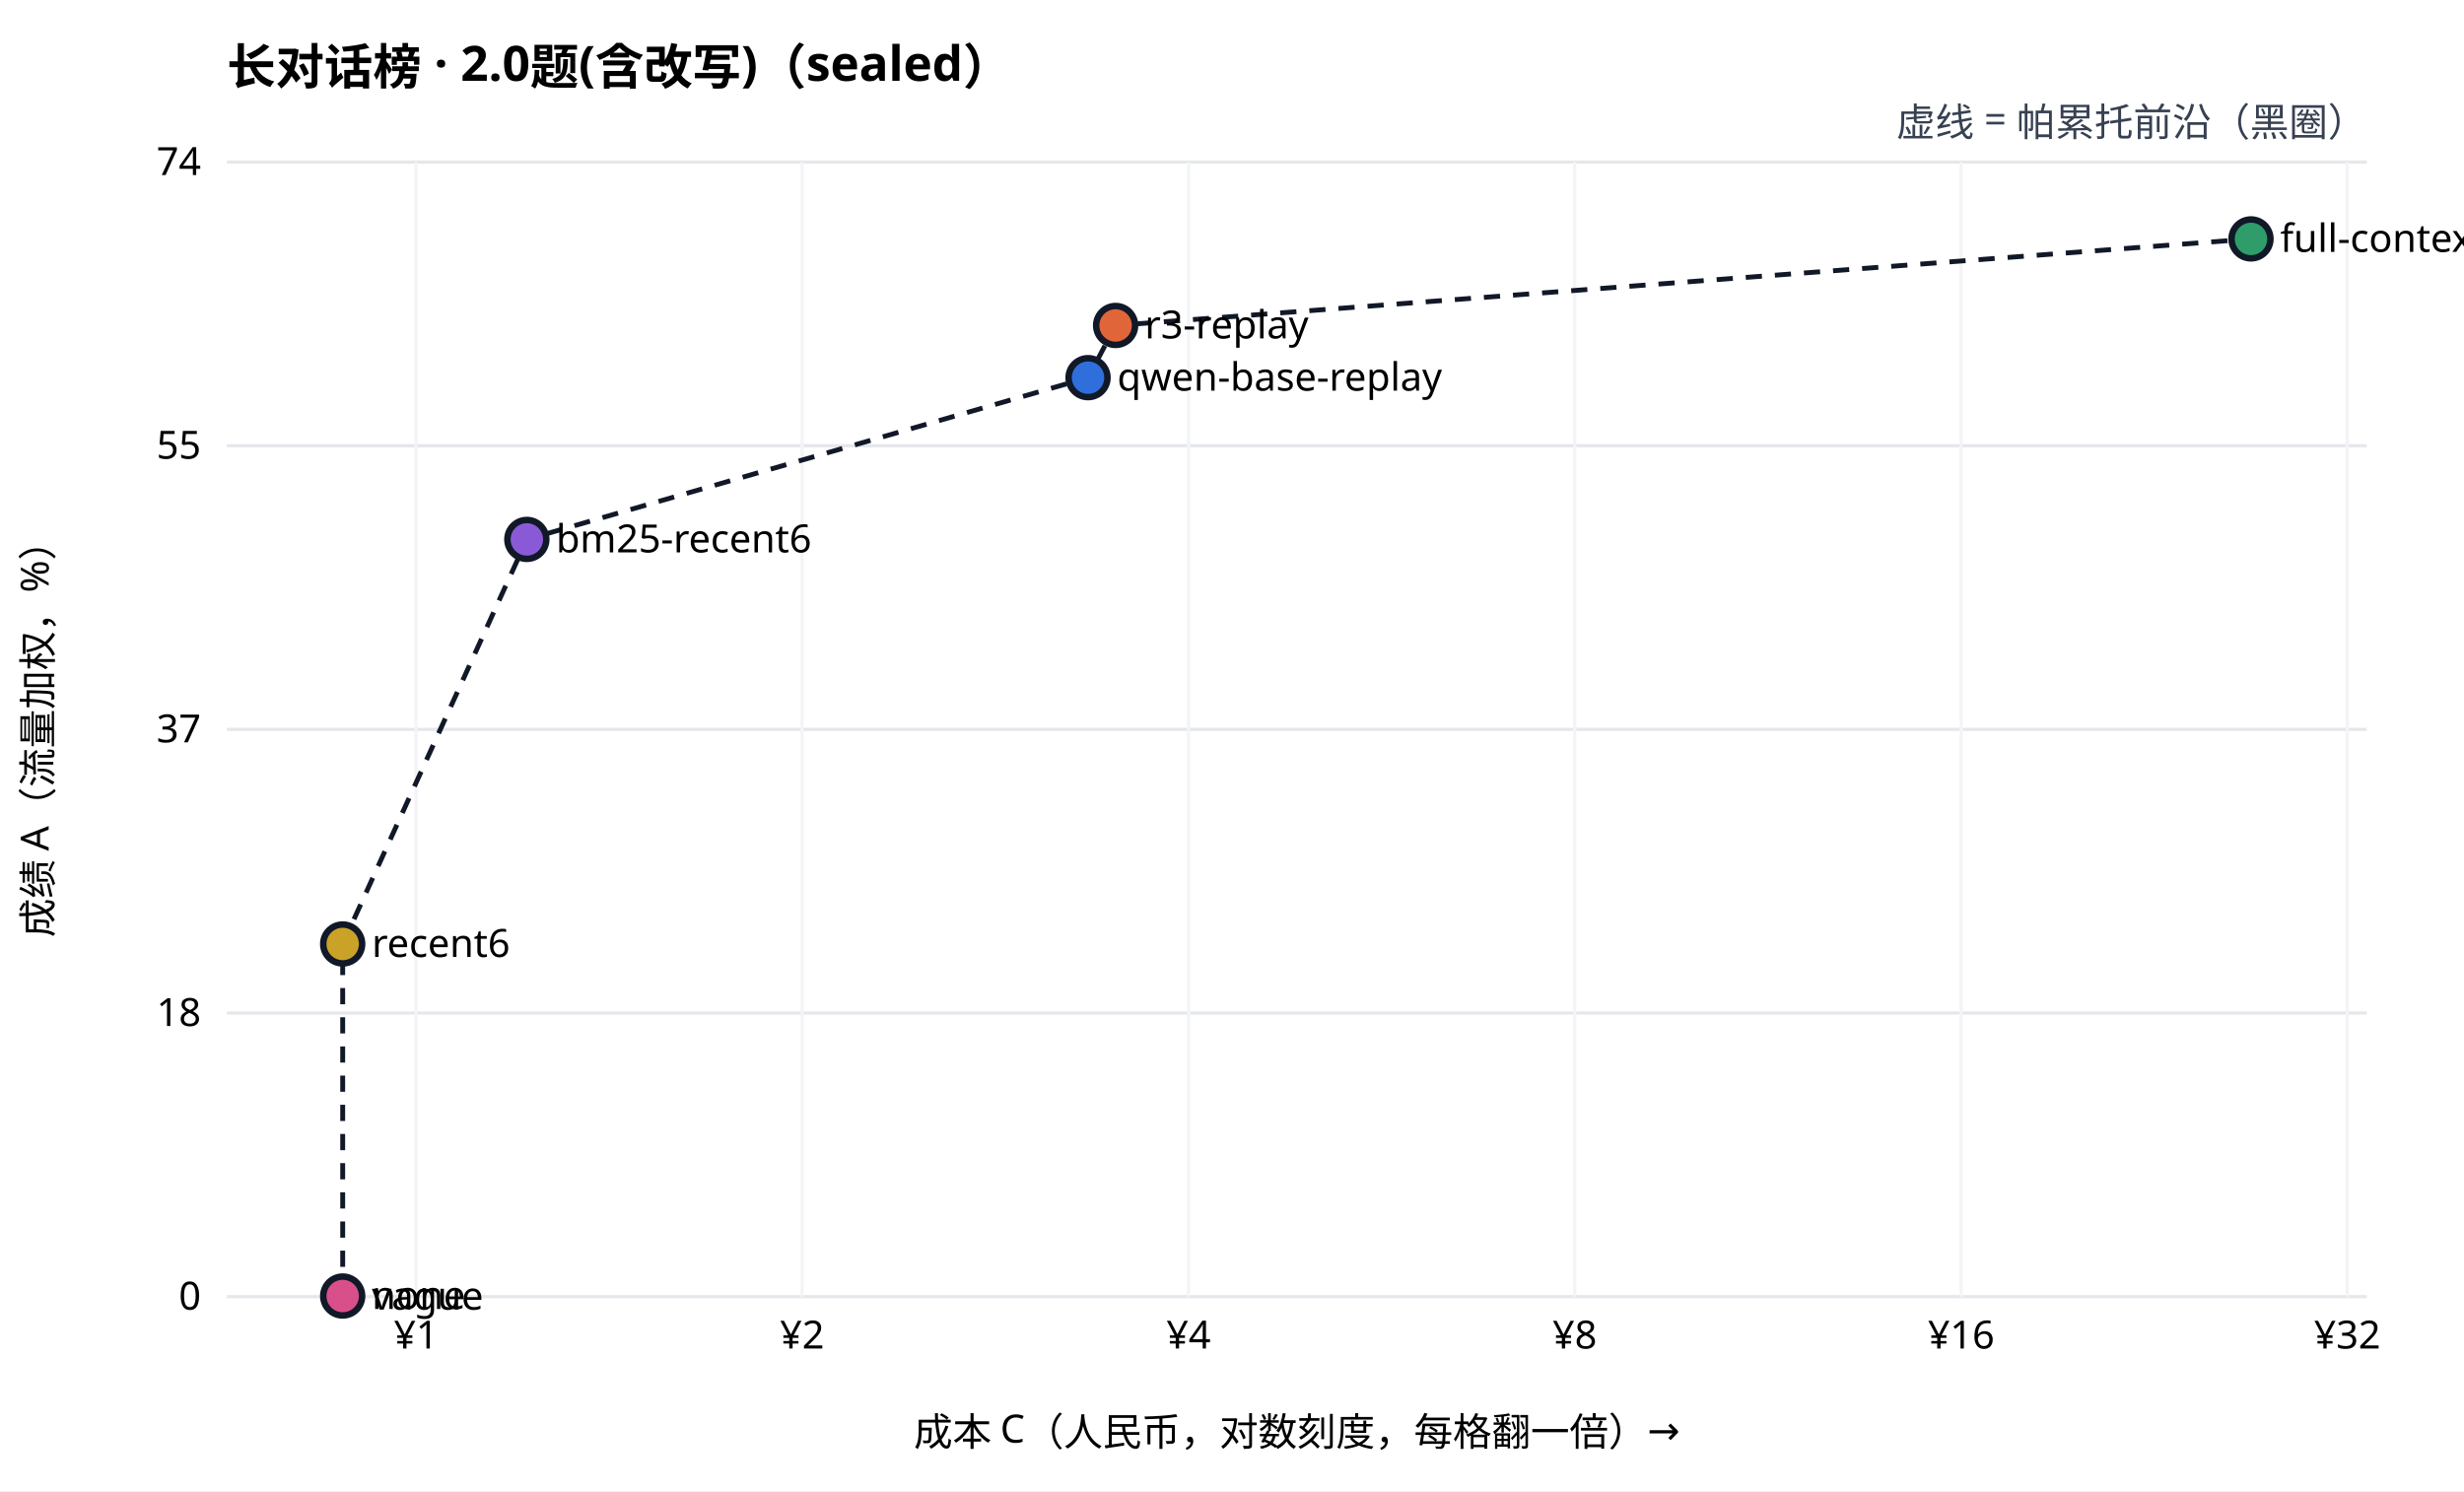
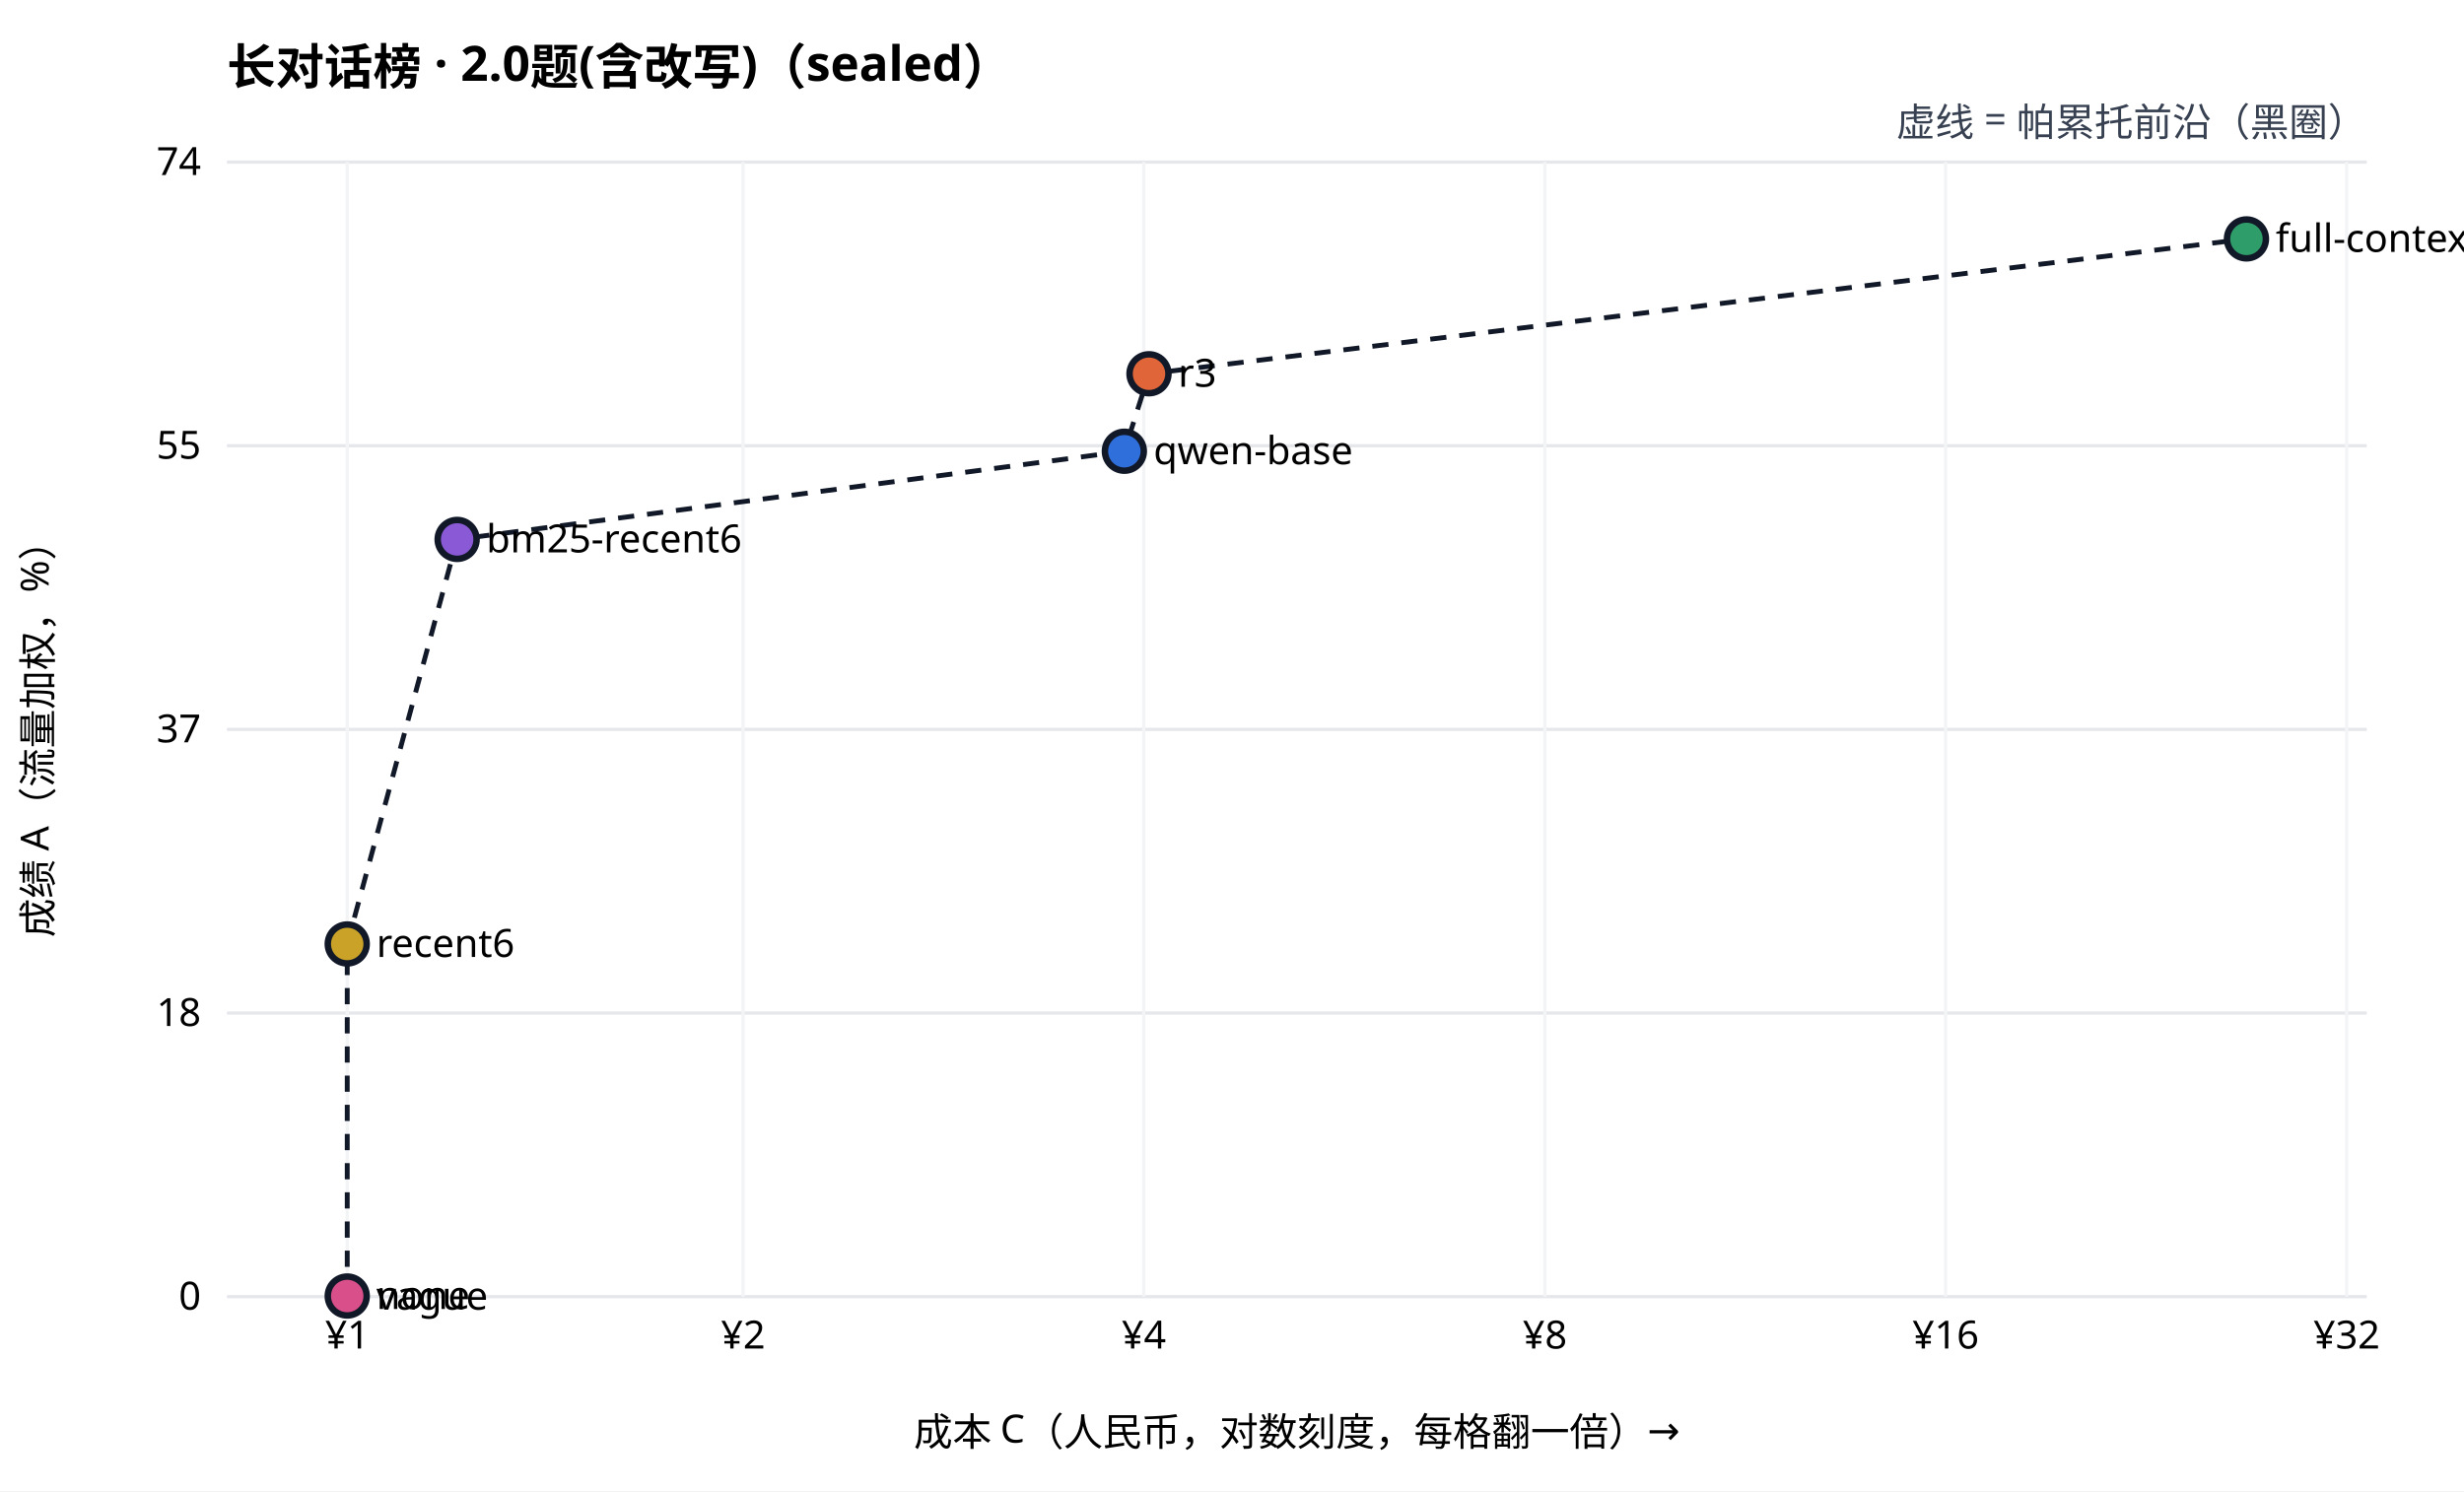
<svg xmlns="http://www.w3.org/2000/svg" viewBox="0 0 760 460" font-family="sans-serif" font-size="12">
  <rect width="760" height="460" fill="white" />
  <text x="70" y="26" font-size="15" font-weight="bold">长对话榜 · 2.0题(含改写)（sealed）</text>
  <line x1="70" x2="730" y1="400.0" y2="400.0" stroke="#e5e7eb" />
  <text x="62" y="404.0" text-anchor="end">0</text>
  <line x1="70" x2="730" y1="312.5" y2="312.5" stroke="#e5e7eb" />
  <text x="62" y="316.5" text-anchor="end">18</text>
  <line x1="70" x2="730" y1="225.0" y2="225.0" stroke="#e5e7eb" />
  <text x="62" y="229.0" text-anchor="end">37</text>
  <line x1="70" x2="730" y1="137.5" y2="137.5" stroke="#e5e7eb" />
  <text x="62" y="141.5" text-anchor="end">55</text>
  <line x1="70" x2="730" y1="50.0" y2="50.0" stroke="#e5e7eb" />
  <text x="62" y="54.0" text-anchor="end">74</text>
-   <line x1="128.3" x2="128.3" y1="50" y2="400" stroke="#f3f4f6" />
-   <text x="128.3" y="416" text-anchor="middle">¥1</text>
-   <line x1="247.4" x2="247.4" y1="50" y2="400" stroke="#f3f4f6" />
-   <text x="247.4" y="416" text-anchor="middle">¥2</text>
-   <line x1="366.6" x2="366.6" y1="50" y2="400" stroke="#f3f4f6" />
-   <text x="366.6" y="416" text-anchor="middle">¥4</text>
-   <line x1="485.7" x2="485.7" y1="50" y2="400" stroke="#f3f4f6" />
-   <text x="485.7" y="416" text-anchor="middle">¥8</text>
-   <line x1="604.9" x2="604.9" y1="50" y2="400" stroke="#f3f4f6" />
-   <text x="604.9" y="416" text-anchor="middle">¥16</text>
-   <line x1="724.0" x2="724.0" y1="50" y2="400" stroke="#f3f4f6" />
-   <text x="724.0" y="416" text-anchor="middle">¥32</text>
+   <line x1="107.1" x2="107.1" y1="50" y2="400" stroke="#f3f4f6" />
+   <text x="107.1" y="416" text-anchor="middle">¥1</text>
+   <line x1="229.2" x2="229.2" y1="50" y2="400" stroke="#f3f4f6" />
+   <text x="229.2" y="416" text-anchor="middle">¥2</text>
+   <line x1="352.8" x2="352.8" y1="50" y2="400" stroke="#f3f4f6" />
+   <text x="352.8" y="416" text-anchor="middle">¥4</text>
+   <line x1="476.5" x2="476.5" y1="50" y2="400" stroke="#f3f4f6" />
+   <text x="476.5" y="416" text-anchor="middle">¥8</text>
+   <line x1="600.1" x2="600.1" y1="50" y2="400" stroke="#f3f4f6" />
+   <text x="600.1" y="416" text-anchor="middle">¥16</text>
+   <line x1="723.8" x2="723.8" y1="50" y2="400" stroke="#f3f4f6" />
+   <text x="723.8" y="416" text-anchor="middle">¥32</text>
  <text x="400" y="446" text-anchor="middle">成本 C（人民币，对数刻度，每格翻一倍）→</text>
  <text x="16" y="225" transform="rotate(-90 16 225)" text-anchor="middle">成绩 A（流量加权，%）</text>
-   <polyline fill="none" stroke="#111827" stroke-width="1.5" stroke-dasharray="5 4" points="105.7,399.8 105.7,291.2 162.5,166.4 335.6,116.5 344.1,100.4 694.3,73.7" />
-   <circle cx="335.6" cy="116.5" r="6" fill="#2f6fdb" stroke="#111827" stroke-width="2" />
-   <text x="344.6" y="120.5">qwen-base-replay</text>
-   <circle cx="344.1" cy="100.4" r="6" fill="#e0663a" stroke="#111827" stroke-width="2" />
-   <text x="353.1" y="104.4">r3-replay</text>
-   <circle cx="694.3" cy="73.7" r="6" fill="#2e9d6a" stroke="#111827" stroke-width="2" />
-   <text x="703.3" y="77.7">full-context</text>
-   <circle cx="162.5" cy="166.4" r="6" fill="#8a5ad6" stroke="#111827" stroke-width="2" />
-   <text x="171.5" y="170.4">bm25-recent6</text>
-   <circle cx="105.7" cy="291.2" r="6" fill="#c9a227" stroke="#111827" stroke-width="2" />
-   <text x="114.7" y="295.2">recent6</text>
-   <circle cx="105.7" cy="400.0" r="6" fill="#6b7280" />
-   <text x="114.7" y="404.0">vague</text>
-   <circle cx="105.7" cy="399.8" r="6" fill="#d94f8a" stroke="#111827" stroke-width="2" />
-   <text x="114.7" y="403.8">none</text>
+   <polyline fill="none" stroke="#111827" stroke-width="1.5" stroke-dasharray="5 4" points="107.1,399.8 107.1,291.2 141.0,166.4 346.8,139.2 354.4,115.3 692.9,73.7" />
+   <circle cx="346.8" cy="139.2" r="6" fill="#2f6fdb" stroke="#111827" stroke-width="2" />
+   <text x="355.8" y="143.2">qwen-base</text>
+   <circle cx="354.4" cy="115.3" r="6" fill="#e0663a" stroke="#111827" stroke-width="2" />
+   <text x="363.4" y="119.3">r3</text>
+   <circle cx="692.9" cy="73.7" r="6" fill="#2e9d6a" stroke="#111827" stroke-width="2" />
+   <text x="701.9" y="77.7">full-context</text>
+   <circle cx="141.0" cy="166.4" r="6" fill="#8a5ad6" stroke="#111827" stroke-width="2" />
+   <text x="150.0" y="170.4">bm25-recent6</text>
+   <circle cx="107.1" cy="291.2" r="6" fill="#c9a227" stroke="#111827" stroke-width="2" />
+   <text x="116.1" y="295.2">recent6</text>
+   <circle cx="107.1" cy="400.0" r="6" fill="#6b7280" />
+   <text x="116.1" y="404.0">vague</text>
+   <circle cx="107.1" cy="399.8" r="6" fill="#d94f8a" stroke="#111827" stroke-width="2" />
+   <text x="116.1" y="403.8">none</text>
  <text x="730" y="42" text-anchor="end" fill="#374151">虚线 = 帕累托前沿（黑圈）</text>
</svg>
